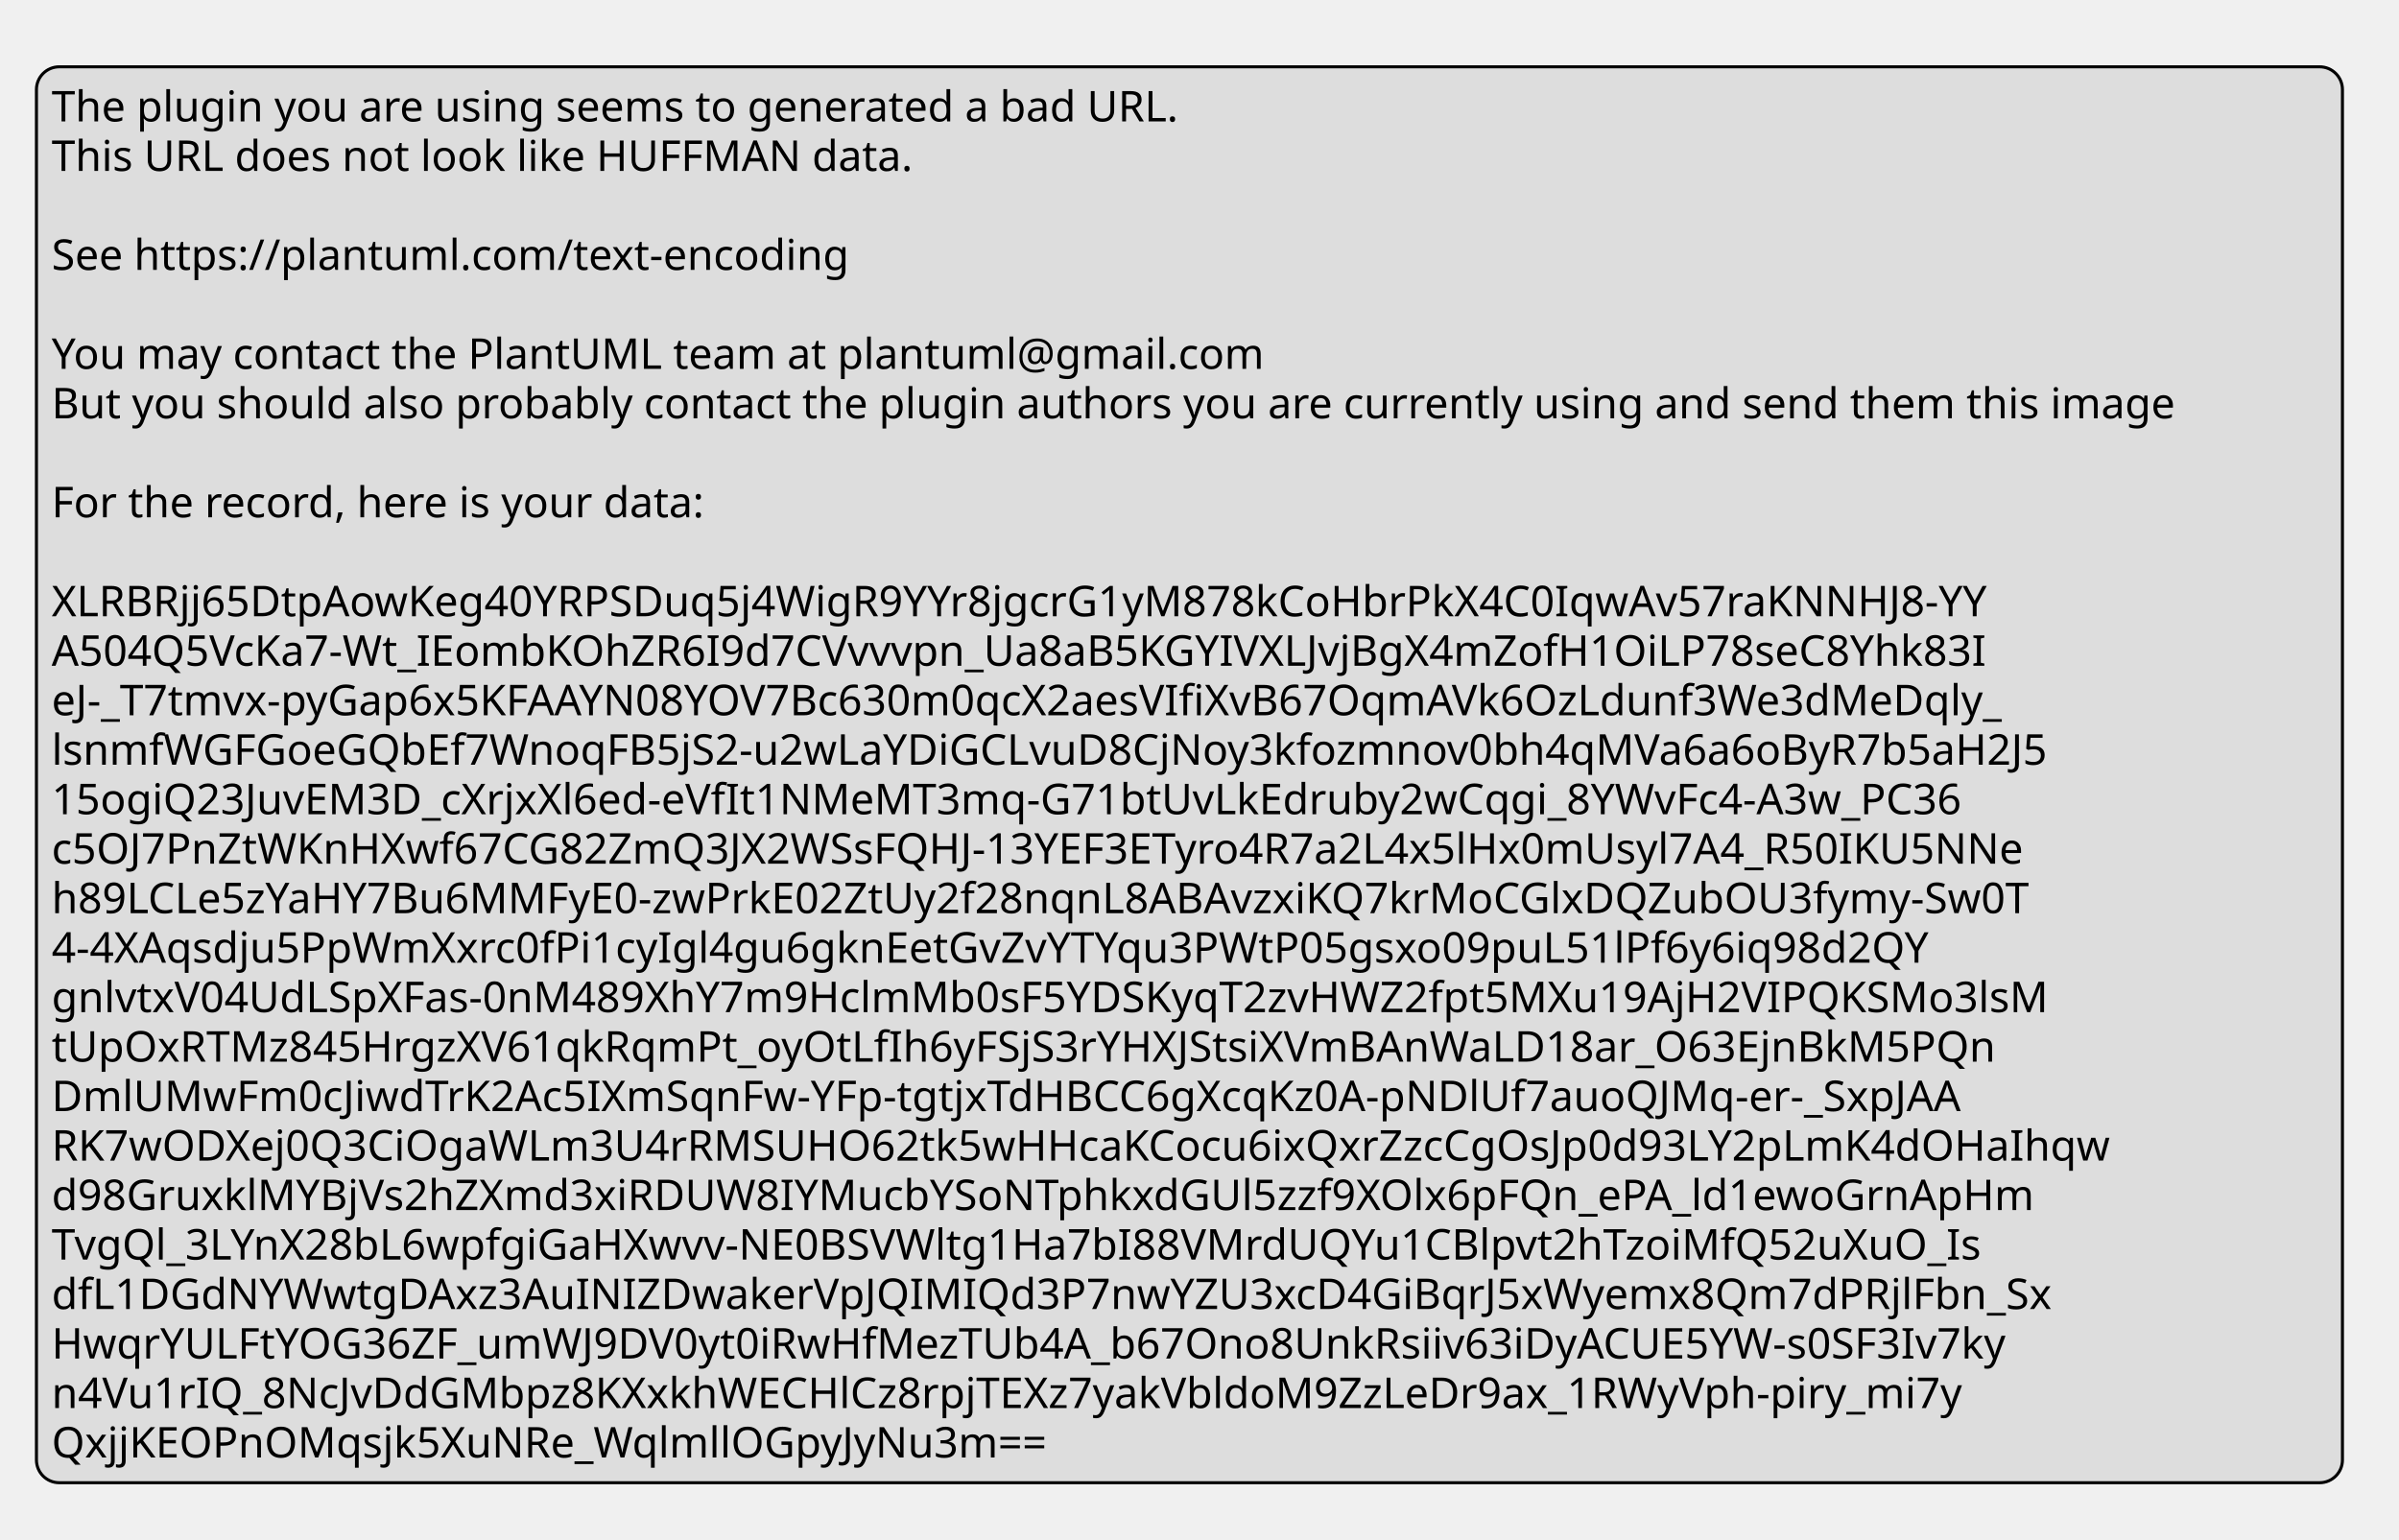
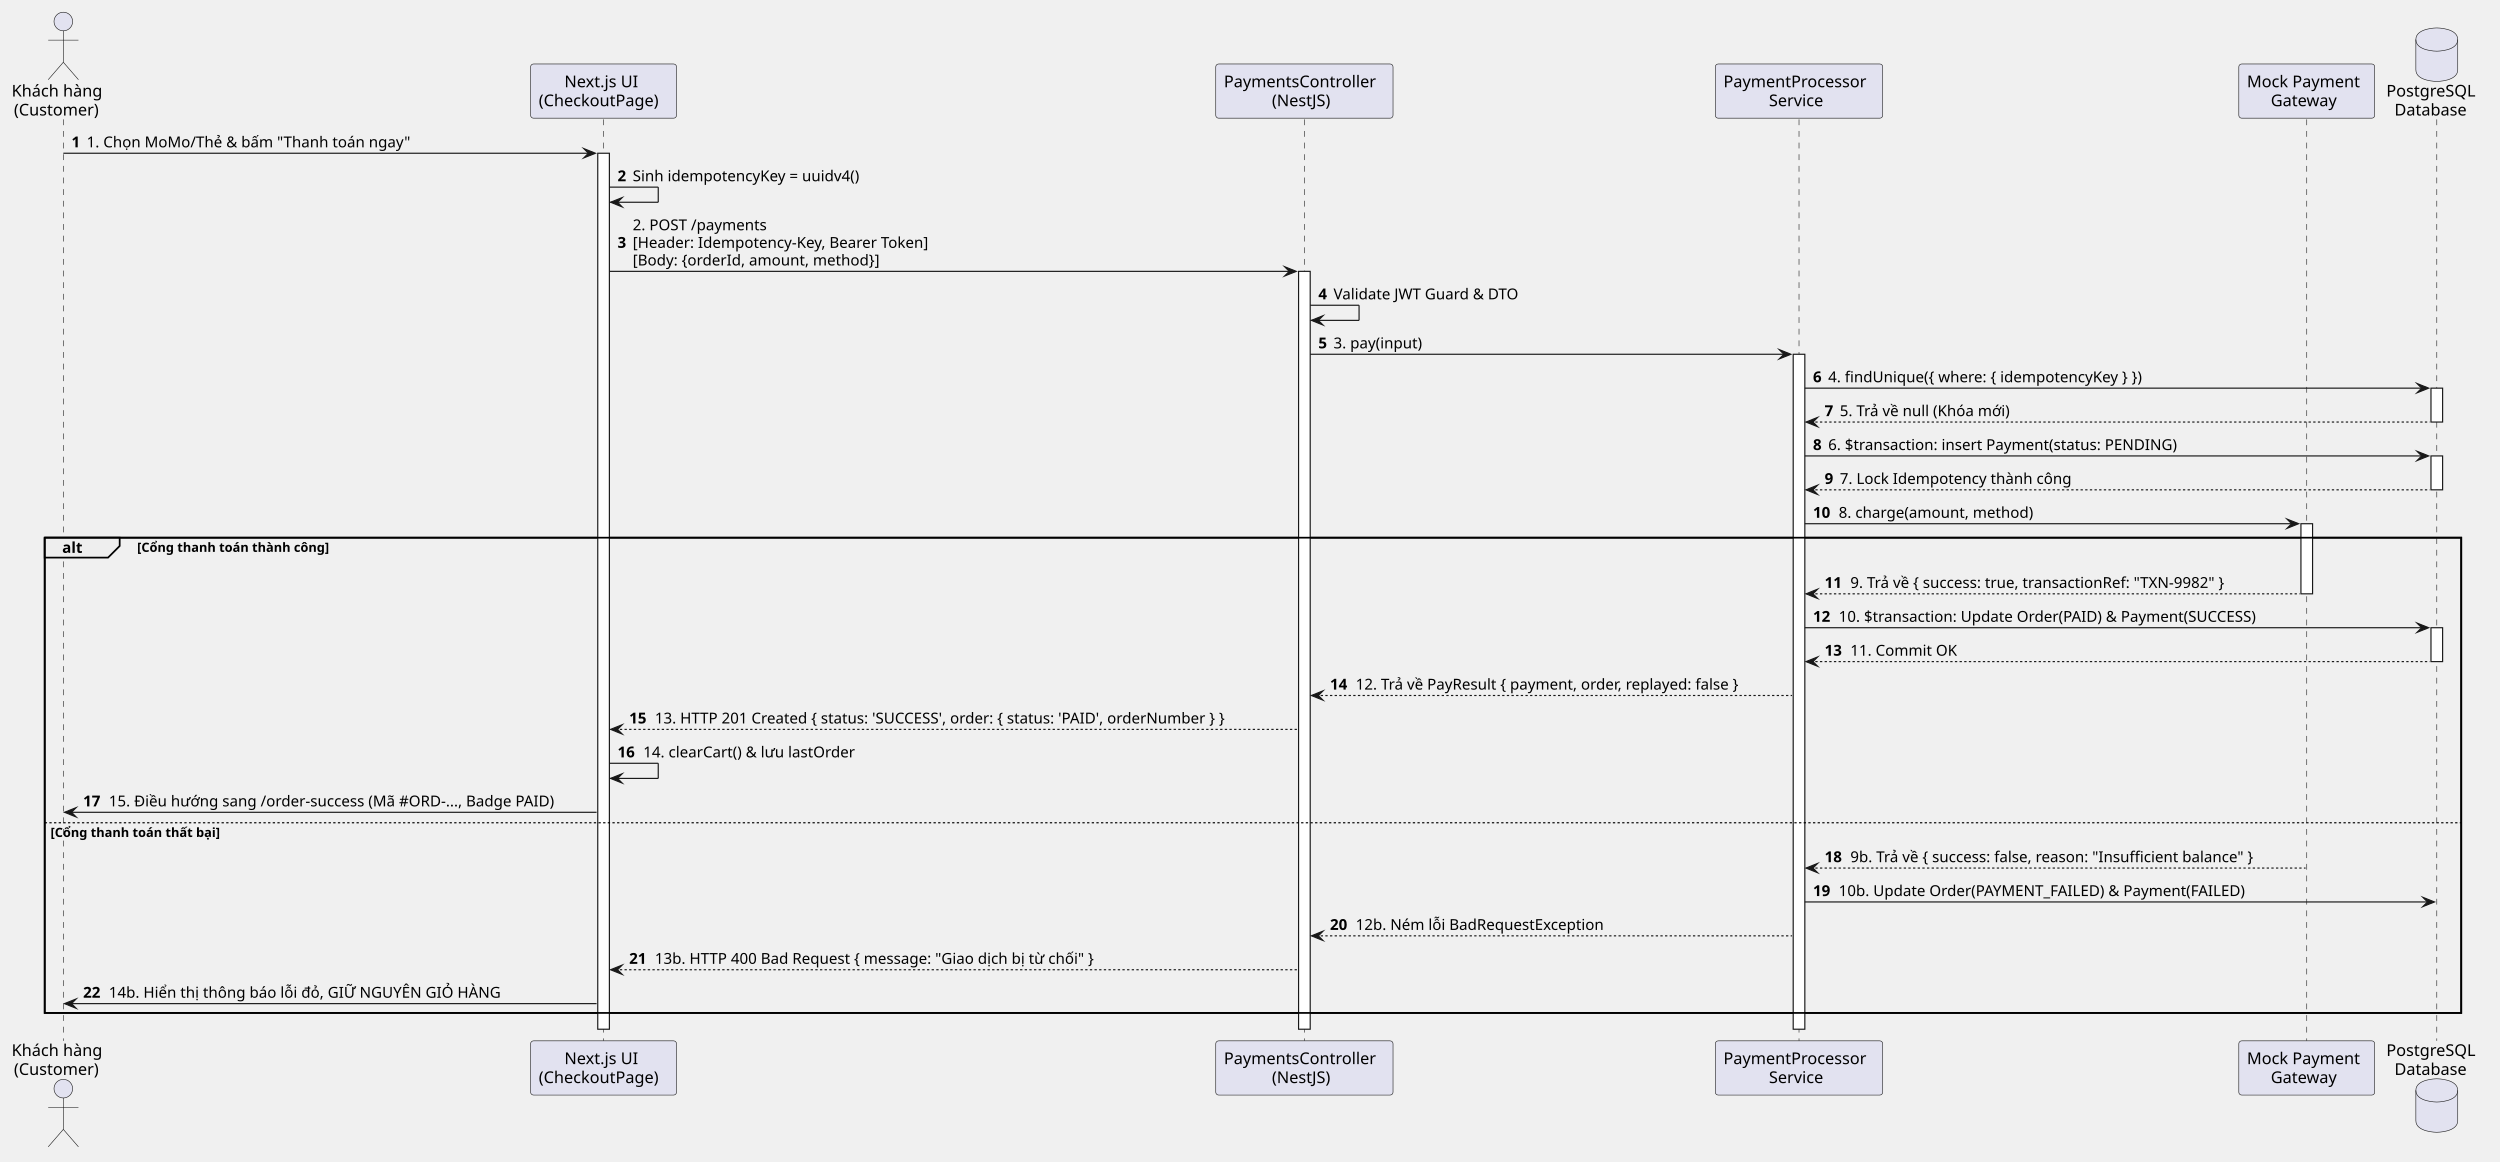
- <svg xmlns="http://www.w3.org/2000/svg" version="1.1" data-diagram-type="CLASS" style="width:790px;height:507px;background:#FFFFFF;" width="790px" height="507px" viewBox="0 0 790 507" zoomAndPan="magnify" preserveAspectRatio="none" contentStyleType="text/css">
+ <svg xmlns="http://www.w3.org/2000/svg" version="1.1" data-diagram-type="SEQUENCE" style="width:2149px;height:998px;background:#FFFFFF;" width="2149px" height="998px" viewBox="0 0 2149 998" zoomAndPan="magnify" preserveAspectRatio="none" contentStyleType="text/css">
  <defs />
  <g font-family="sans-serif" lengthAdjust="spacing">
-     <g class="legend" data-source-line="1">
-       <rect x="12" y="22" width="759.376" height="466.313" fill="#DDD" style="stroke:#000;stroke-width:1;" rx="7.5" ry="7.5" />
-       <text x="17" y="39.995" fill="#000" font-size="14" textLength="399.301">The plugin you are using seems to generated a bad URL.</text>
-       <text x="17" y="56.292" fill="#000" font-size="14" textLength="302.442">This URL does not look like HUFFMAN data.</text>
-       <text x="17" y="72.589" fill="#000" font-size="14"> </text>
-       <text x="17" y="88.886" fill="#000" font-size="14" textLength="279.146">See https://plantuml.com/text-encoding</text>
-       <text x="17" y="105.183" fill="#000" font-size="14"> </text>
-       <text x="17" y="121.479" fill="#000" font-size="14" textLength="428.148">You may contact the PlantUML team at plantuml@gmail.com</text>
-       <text x="17" y="137.776" fill="#000" font-size="14" textLength="749.376">But you should also probably contact the plugin authors you are currently using and send them this image</text>
-       <text x="17" y="154.073" fill="#000" font-size="14"> </text>
-       <text x="17" y="170.37" fill="#000" font-size="14" textLength="232.545">For the record, here is your data:</text>
-       <text x="17" y="186.667" fill="#000" font-size="14"> </text>
-       <text x="17" y="202.964" fill="#000" font-size="14" textLength="682.903">XLRBRjj65DtpAowKeg40YRPSDuq5j4WigR9YYr8jgcrG1yM878kCoHbrPkX4C0IqwAv57raKNNHJ8-YY</text>
-       <text x="17" y="219.261" fill="#000" font-size="14" textLength="687.695">A504Q5VcKa7-Wt_IEombKOhZR6I9d7CVvvvpn_Ua8aB5KGYIVXLJvjBgX4mZofH1OiLP78seC8Yhk83I</text>
-       <text x="17" y="235.558" fill="#000" font-size="14" textLength="695.96">eJ-_T7tmvx-pyGap6x5KFAAYN08YOV7Bc630m0qcX2aesVIfiXvB67OqmAVk6OzLdunf3We3dMeDqly_</text>
-       <text x="17" y="251.854" fill="#000" font-size="14" textLength="703.63">lsnmfWGFGoeGQbEf7WnoqFB5jS2-u2wLaYDiGCLvuD8CjNoy3kfozmnov0bh4qMVa6a6oByR7b5aH2J5</text>
-       <text x="17" y="268.151" fill="#000" font-size="14" textLength="675.042">15ogiQ23JuvEM3D_cXrjxXl6ed-eVfIt1NMeMT3mq-G71btUvLkEdruby2wCqgi_8YWvFc4-A3w_PC36</text>
-       <text x="17" y="284.448" fill="#000" font-size="14" textLength="702.311">c5OJ7PnZtWKnHXwf67CG82ZmQ3JX2WSsFQHJ-13YEF3ETyro4R7a2L4x5lHx0mUsyl7A4_R50IKU5NNe</text>
-       <text x="17" y="300.745" fill="#000" font-size="14" textLength="699.392">h89LCLe5zYaHY7Bu6MMFyE0-zwPrkE02ZtUy2f28nqnL8ABAvzxiKQ7krMoCGlxDQZubOU3fymy-Sw0T</text>
-       <text x="17" y="317.042" fill="#000" font-size="14" textLength="666.162">4-4XAqsdju5PpWmXxrc0fPi1cyIgl4gu6gknEetGvZvYTYqu3PWtP05gsxo09puL51lPf6y6iq98d2QY</text>
-       <text x="17" y="333.339" fill="#000" font-size="14" textLength="703.356">gnlvtxV04UdLSpXFas-0nM489XhY7m9HclmMb0sF5YDSKyqT2zvHWZ2fpt5MXu19AjH2VIPQKSMo3lsM</text>
-       <text x="17" y="349.636" fill="#000" font-size="14" textLength="685.542">tUpOxRTMz845HrgzXV61qkRqmPt_oyOtLfIh6yFSjS3rYHXJStsiXVmBAnWaLD18ar_O63EjnBkM5PQn</text>
-       <text x="17" y="365.933" fill="#000" font-size="14" textLength="670.667">DmlUMwFm0cJiwdTrK2Ac5IXmSqnFw-YFp-tgtjxTdHBCC6gXcqKz0A-pNDlUf7auoQJMq-er-_SxpJAA</text>
-       <text x="17" y="382.229" fill="#000" font-size="14" textLength="721.321">RK7wODXej0Q3CiOgaWLm3U4rRMSUHO62tk5wHHcaKCocu6ixQxrZzcCgOsJp0d93LY2pLmK4dOHaIhqw</text>
-       <text x="17" y="398.526" fill="#000" font-size="14" textLength="695.816">d98GruxklMYBjVs2hZXmd3xiRDUW8IYMucbYSoNTphkxdGUl5zzf9XOlx6pFQn_ePA_ld1ewoGrnApHm</text>
-       <text x="17" y="414.823" fill="#000" font-size="14" textLength="680.162">TvgQl_3LYnX28bL6wpfgiGaHXwvv-NE0BSVWltg1Ha7bI88VMrdUQYu1CBlpvt2hTzoiMfQ52uXuO_Is</text>
-       <text x="17" y="431.12" fill="#000" font-size="14" textLength="698.353">dfL1DGdNYWwtgDAxz3AuINIZDwakerVpJQIMIQd3P7nwYZU3xcD4GiBqrJ5xWyemx8Qm7dPRjlFbn_Sx</text>
-       <text x="17" y="447.417" fill="#000" font-size="14" textLength="692.419">HwqrYULFtYOG36ZF_umWJ9DV0yt0iRwHfMezTUb4A_b67Ono8UnkRsiiv63iDyACUE5YW-s0SF3Iv7ky</text>
-       <text x="17" y="463.714" fill="#000" font-size="14" textLength="677.995">n4Vu1rIQ_8NcJvDdGMbpz8KXxkhWECHlCz8rpjTEXz7yakVbldoM9ZzLeDr9ax_1RWyVph-piry_mi7y</text>
-       <text x="17" y="480.011" fill="#000" font-size="14" textLength="352.748">QxjjKEOPnOMqsjk5XuNRe_WqlmllOGpyJyNu3m==</text>
+     <rect x="38.433" y="462.188" width="2077.239" height="408.531" fill="none" style="stroke:#000;stroke-width:1.5;" />
+     <g>
+       <rect x="50.933" y="102.594" width="8" height="792.125" fill="#000" fill-opacity="0" />
+       <line x1="54.433" y1="102.594" x2="54.433" y2="894.719" style="stroke:#181818;stroke-width:0.5;stroke-dasharray:5,5;" />
    </g>
+     <g>
+       <rect x="515.326" y="102.594" width="8" height="792.125" fill="#000" fill-opacity="0" />
+       <line x1="518.826" y1="102.594" x2="518.826" y2="894.719" style="stroke:#181818;stroke-width:0.5;stroke-dasharray:5,5;" />
+     </g>
+     <g>
+       <rect x="513.826" y="131.727" width="10" height="752.992" fill="#FFF" style="stroke:#181818;stroke-width:1;" />
+     </g>
+     <g>
+       <rect x="1117.753" y="102.594" width="8" height="792.125" fill="#000" fill-opacity="0" />
+       <line x1="1121.253" y1="102.594" x2="1121.253" y2="894.719" style="stroke:#181818;stroke-width:0.5;stroke-dasharray:5,5;" />
+     </g>
+     <g>
+       <rect x="1116.253" y="233.258" width="10" height="651.461" fill="#FFF" style="stroke:#181818;stroke-width:1;" />
+     </g>
+     <g>
+       <rect x="1542.935" y="102.594" width="8" height="792.125" fill="#000" fill-opacity="0" />
+       <line x1="1546.435" y1="102.594" x2="1546.435" y2="894.719" style="stroke:#181818;stroke-width:0.5;stroke-dasharray:5,5;" />
+     </g>
+     <g>
+       <rect x="1541.435" y="304.523" width="10" height="580.195" fill="#FFF" style="stroke:#181818;stroke-width:1;" />
+     </g>
+     <g>
+       <rect x="1979.385" y="102.594" width="8" height="792.125" fill="#000" fill-opacity="0" />
+       <line x1="1982.885" y1="102.594" x2="1982.885" y2="894.719" style="stroke:#181818;stroke-width:0.5;stroke-dasharray:5,5;" />
+     </g>
+     <g>
+       <rect x="1977.885" y="450.188" width="10" height="60.266" fill="#FFF" style="stroke:#181818;stroke-width:1;" />
+     </g>
+     <g>
+       <rect x="2091.171" y="102.594" width="8" height="792.125" fill="#000" fill-opacity="0" />
+       <line x1="2094.671" y1="102.594" x2="2094.671" y2="894.719" style="stroke:#181818;stroke-width:0.5;stroke-dasharray:5,5;" />
+     </g>
+     <g>
+       <rect x="2089.671" y="333.656" width="10" height="29.133" fill="#FFF" style="stroke:#181818;stroke-width:1;" />
+     </g>
+     <g>
+       <rect x="2089.671" y="391.922" width="10" height="29.133" fill="#FFF" style="stroke:#181818;stroke-width:1;" />
+     </g>
+     <g>
+       <rect x="2089.671" y="539.586" width="10" height="29.133" fill="#FFF" style="stroke:#181818;stroke-width:1;" />
+     </g>
+     <text x="10" y="82.995" fill="#000" font-size="14" textLength="82.865">Khách hàng</text>
+     <text x="11.969" y="99.292" fill="#000" font-size="14" textLength="78.928">(Customer)</text>
+     <ellipse cx="54.433" cy="18.5" rx="8" ry="8" fill="#E2E2F0" style="stroke:#181818;stroke-width:0.5;" />
+     <path d="M54.433,26.5 L54.433,53.5 M41.433,34.5 L67.433,34.5 M54.433,53.5 L41.433,68.5 M54.433,53.5 L67.433,68.5" style="stroke:#181818;stroke-width:0.5;" fill="none" />
+     <rect x="456.106" y="55" width="125.439" height="46.594" fill="#E2E2F0" style="stroke:#181818;stroke-width:0.5;" rx="2.5" ry="2.5" />
+     <text x="485.166" y="74.995" fill="#000" font-size="14" textLength="67.32">Next.js UI</text>
+     <text x="463.106" y="91.292" fill="#000" font-size="14" textLength="111.439">(CheckoutPage)</text>
+     <rect x="1045.06" y="55" width="152.387" height="46.594" fill="#E2E2F0" style="stroke:#181818;stroke-width:0.5;" rx="2.5" ry="2.5" />
+     <text x="1052.06" y="74.995" fill="#000" font-size="14" textLength="138.387">PaymentsController</text>
+     <text x="1093.349" y="91.292" fill="#000" font-size="14" textLength="55.809">(NestJS)</text>
+     <rect x="1474.483" y="55" width="143.903" height="46.594" fill="#E2E2F0" style="stroke:#181818;stroke-width:0.5;" rx="2.5" ry="2.5" />
+     <text x="1481.483" y="74.995" fill="#000" font-size="14" textLength="129.903">PaymentProcessor</text>
+     <text x="1520.564" y="91.292" fill="#000" font-size="14" textLength="51.741">Service</text>
+     <rect x="1924.476" y="55" width="116.819" height="46.594" fill="#E2E2F0" style="stroke:#181818;stroke-width:0.5;" rx="2.5" ry="2.5" />
+     <text x="1931.476" y="74.995" fill="#000" font-size="14" textLength="102.819">Mock Payment</text>
+     <text x="1951.963" y="91.292" fill="#000" font-size="14" textLength="61.845">Gateway</text>
+     <text x="2051.295" y="82.995" fill="#000" font-size="14" textLength="80.753">PostgreSQL</text>
+     <text x="2058.271" y="99.292" fill="#000" font-size="14" textLength="66.801">Database</text>
+     <path d="M2076.671,34 C2076.671,24 2094.671,24 2094.671,24 C2094.671,24 2112.671,24 2112.671,34 L2112.671,60 C2112.671,70 2094.671,70 2094.671,70 C2094.671,70 2076.671,70 2076.671,60 L2076.671,34" style="stroke:#181818;stroke-width:0.5;" fill="#E2E2F0" />
+     <path d="M2076.671,34 C2076.671,44 2094.671,44 2094.671,44 C2094.671,44 2112.671,44 2112.671,34" style="stroke:#181818;stroke-width:0.5;" fill="none" />
+     <text x="10" y="907.714" fill="#000" font-size="14" textLength="82.865">Khách hàng</text>
+     <text x="11.969" y="924.011" fill="#000" font-size="14" textLength="78.928">(Customer)</text>
+     <ellipse cx="54.433" cy="935.813" rx="8" ry="8" fill="#E2E2F0" style="stroke:#181818;stroke-width:0.5;" />
+     <path d="M54.433,943.813 L54.433,970.813 M41.433,951.813 L67.433,951.813 M54.433,970.813 L41.433,985.813 M54.433,970.813 L67.433,985.813" style="stroke:#181818;stroke-width:0.5;" fill="none" />
+     <rect x="456.106" y="894.719" width="125.439" height="46.594" fill="#E2E2F0" style="stroke:#181818;stroke-width:0.5;" rx="2.5" ry="2.5" />
+     <text x="485.166" y="914.714" fill="#000" font-size="14" textLength="67.32">Next.js UI</text>
+     <text x="463.106" y="931.011" fill="#000" font-size="14" textLength="111.439">(CheckoutPage)</text>
+     <rect x="1045.06" y="894.719" width="152.387" height="46.594" fill="#E2E2F0" style="stroke:#181818;stroke-width:0.5;" rx="2.5" ry="2.5" />
+     <text x="1052.06" y="914.714" fill="#000" font-size="14" textLength="138.387">PaymentsController</text>
+     <text x="1093.349" y="931.011" fill="#000" font-size="14" textLength="55.809">(NestJS)</text>
+     <rect x="1474.483" y="894.719" width="143.903" height="46.594" fill="#E2E2F0" style="stroke:#181818;stroke-width:0.5;" rx="2.5" ry="2.5" />
+     <text x="1481.483" y="914.714" fill="#000" font-size="14" textLength="129.903">PaymentProcessor</text>
+     <text x="1520.564" y="931.011" fill="#000" font-size="14" textLength="51.741">Service</text>
+     <rect x="1924.476" y="894.719" width="116.819" height="46.594" fill="#E2E2F0" style="stroke:#181818;stroke-width:0.5;" rx="2.5" ry="2.5" />
+     <text x="1931.476" y="914.714" fill="#000" font-size="14" textLength="102.819">Mock Payment</text>
+     <text x="1951.963" y="931.011" fill="#000" font-size="14" textLength="61.845">Gateway</text>
+     <text x="2051.295" y="907.714" fill="#000" font-size="14" textLength="80.753">PostgreSQL</text>
+     <text x="2058.271" y="924.011" fill="#000" font-size="14" textLength="66.801">Database</text>
+     <path d="M2076.671,937.313 C2076.671,927.313 2094.671,927.313 2094.671,927.313 C2094.671,927.313 2112.671,927.313 2112.671,937.313 L2112.671,963.313 C2112.671,973.313 2094.671,973.313 2094.671,973.313 C2094.671,973.313 2076.671,973.313 2076.671,963.313 L2076.671,937.313" style="stroke:#181818;stroke-width:0.5;" fill="#E2E2F0" />
+     <path d="M2076.671,937.313 C2076.671,947.313 2094.671,947.313 2094.671,947.313 C2094.671,947.313 2112.671,947.313 2112.671,937.313" style="stroke:#181818;stroke-width:0.5;" fill="none" />
+     <polygon points="501.826,127.727,511.826,131.727,501.826,135.727,505.826,131.727" fill="#181818" style="stroke:#181818;stroke-width:1;stroke-linejoin:miter;stroke-miterlimit:10;" />
+     <line x1="54.433" y1="131.727" x2="507.826" y2="131.727" style="stroke:#181818;stroke-width:1;" />
+     <text x="61.433" y="126.661" fill="#000" font-size="13" font-weight="700">1</text>
+     <text x="74.478" y="126.661" fill="#000" font-size="13" textLength="294.747">1. Chọn MoMo/Thẻ &amp; bấm "Thanh toán ngay"</text>
+     <line x1="523.826" y1="160.859" x2="565.826" y2="160.859" style="stroke:#181818;stroke-width:1;" />
+     <line x1="565.826" y1="160.859" x2="565.826" y2="173.859" style="stroke:#181818;stroke-width:1;" />
+     <line x1="524.826" y1="173.859" x2="565.826" y2="173.859" style="stroke:#181818;stroke-width:1;" />
+     <polygon points="534.826,169.859,524.826,173.859,534.826,177.859,530.826,173.859" fill="#181818" style="stroke:#181818;stroke-width:1;stroke-linejoin:miter;stroke-miterlimit:10;" />
+     <text x="530.826" y="155.793" fill="#000" font-size="13" font-weight="700">2</text>
+     <text x="543.871" y="155.793" fill="#000" font-size="13" textLength="215.205">Sinh idempotencyKey = uuidv4()</text>
+     <polygon points="1104.253,229.258,1114.253,233.258,1104.253,237.258,1108.253,233.258" fill="#181818" style="stroke:#181818;stroke-width:1;stroke-linejoin:miter;stroke-miterlimit:10;" />
+     <line x1="523.826" y1="233.258" x2="1110.253" y2="233.258" style="stroke:#181818;stroke-width:1;" />
+     <text x="530.826" y="213.059" fill="#000" font-size="13" font-weight="700">3</text>
+     <text x="543.871" y="197.926" fill="#000" font-size="13" textLength="123.995">2. POST /payments</text>
+     <text x="543.871" y="213.059" fill="#000" font-size="13" textLength="275.653">[Header: Idempotency-Key, Bearer Token]</text>
+     <text x="543.871" y="228.192" fill="#000" font-size="13" textLength="231.886">[Body: {orderId, amount, method}]</text>
+     <line x1="1126.253" y1="262.391" x2="1168.253" y2="262.391" style="stroke:#181818;stroke-width:1;" />
+     <line x1="1168.253" y1="262.391" x2="1168.253" y2="275.391" style="stroke:#181818;stroke-width:1;" />
+     <line x1="1127.253" y1="275.391" x2="1168.253" y2="275.391" style="stroke:#181818;stroke-width:1;" />
+     <polygon points="1137.253,271.391,1127.253,275.391,1137.253,279.391,1133.253,275.391" fill="#181818" style="stroke:#181818;stroke-width:1;stroke-linejoin:miter;stroke-miterlimit:10;" />
+     <text x="1133.253" y="257.325" fill="#000" font-size="13" font-weight="700">4</text>
+     <text x="1146.298" y="257.325" fill="#000" font-size="13" textLength="172.751">Validate JWT Guard &amp; DTO</text>
+     <polygon points="1529.435,300.523,1539.435,304.523,1529.435,308.523,1533.435,304.523" fill="#181818" style="stroke:#181818;stroke-width:1;stroke-linejoin:miter;stroke-miterlimit:10;" />
+     <line x1="1126.253" y1="304.523" x2="1535.435" y2="304.523" style="stroke:#181818;stroke-width:1;" />
+     <text x="1133.253" y="299.458" fill="#000" font-size="13" font-weight="700">5</text>
+     <text x="1146.298" y="299.458" fill="#000" font-size="13" textLength="84.03">3. pay(input)</text>
+     <polygon points="2077.671,329.656,2087.671,333.656,2077.671,337.656,2081.671,333.656" fill="#181818" style="stroke:#181818;stroke-width:1;stroke-linejoin:miter;stroke-miterlimit:10;" />
+     <line x1="1551.435" y1="333.656" x2="2083.671" y2="333.656" style="stroke:#181818;stroke-width:1;" />
+     <text x="1558.435" y="328.59" fill="#000" font-size="13" font-weight="700">6</text>
+     <text x="1571.48" y="328.59" fill="#000" font-size="13" textLength="304.675">4. findUnique({ where: { idempotencyKey } })</text>
+     <polygon points="1562.435,358.789,1552.435,362.789,1562.435,366.789,1558.435,362.789" fill="#181818" style="stroke:#181818;stroke-width:1;stroke-linejoin:miter;stroke-miterlimit:10;" />
+     <line x1="1556.435" y1="362.789" x2="2088.671" y2="362.789" style="stroke:#181818;stroke-width:1;stroke-dasharray:2,2;" />
+     <text x="1568.435" y="357.723" fill="#000" font-size="13" font-weight="700">7</text>
+     <text x="1581.48" y="357.723" fill="#000" font-size="13" textLength="160.767">5. Trả về null (Khóa mới)</text>
+     <polygon points="2077.671,387.922,2087.671,391.922,2077.671,395.922,2081.671,391.922" fill="#181818" style="stroke:#181818;stroke-width:1;stroke-linejoin:miter;stroke-miterlimit:10;" />
+     <line x1="1551.435" y1="391.922" x2="2083.671" y2="391.922" style="stroke:#181818;stroke-width:1;" />
+     <text x="1558.435" y="386.856" fill="#000" font-size="13" font-weight="700">8</text>
+     <text x="1571.48" y="386.856" fill="#000" font-size="13" textLength="323.47">6. $transaction: insert Payment(status: PENDING)</text>
+     <polygon points="1562.435,417.055,1552.435,421.055,1562.435,425.055,1558.435,421.055" fill="#181818" style="stroke:#181818;stroke-width:1;stroke-linejoin:miter;stroke-miterlimit:10;" />
+     <line x1="1556.435" y1="421.055" x2="2088.671" y2="421.055" style="stroke:#181818;stroke-width:1;stroke-dasharray:2,2;" />
+     <text x="1568.435" y="415.989" fill="#000" font-size="13" font-weight="700">9</text>
+     <text x="1581.48" y="415.989" fill="#000" font-size="13" textLength="213.307">7. Lock Idempotency thành công</text>
+     <polygon points="1965.885,446.188,1975.885,450.188,1965.885,454.188,1969.885,450.188" fill="#181818" style="stroke:#181818;stroke-width:1;stroke-linejoin:miter;stroke-miterlimit:10;" />
+     <line x1="1551.435" y1="450.188" x2="1971.885" y2="450.188" style="stroke:#181818;stroke-width:1;" />
+     <text x="1558.435" y="445.122" fill="#000" font-size="13" textLength="18.091" font-weight="700">10</text>
+     <text x="1580.525" y="445.122" fill="#000" font-size="13" textLength="180.254">8. charge(amount, method)</text>
+     <path d="M38.433,462.188 L102.875,462.188 L102.875,469.32 L92.875,479.32 L38.433,479.32 L38.433,462.188" style="stroke:#000;stroke-width:1.5;" fill="#EEE" />
+     <rect x="38.433" y="462.188" width="2077.239" height="408.531" fill="none" style="stroke:#000;stroke-width:1.5;" />
+     <text x="53.433" y="475.254" fill="#000" font-size="13" textLength="19.443" font-weight="700">alt</text>
+     <text x="117.875" y="474.398" fill="#000" font-size="11" textLength="186.909" font-weight="700">[Cổng thanh toán thành công]</text>
+     <polygon points="1562.435,506.453,1552.435,510.453,1562.435,514.453,1558.435,510.453" fill="#181818" style="stroke:#181818;stroke-width:1;stroke-linejoin:miter;stroke-miterlimit:10;" />
+     <line x1="1556.435" y1="510.453" x2="1976.885" y2="510.453" style="stroke:#181818;stroke-width:1;stroke-dasharray:2,2;" />
+     <text x="1568.435" y="505.387" fill="#000" font-size="13" textLength="18.091" font-weight="700">11</text>
+     <text x="1590.525" y="505.387" fill="#000" font-size="13" textLength="360.718">9. Trả về { success: true, transactionRef: "TXN-9982" }</text>
+     <polygon points="2077.671,535.586,2087.671,539.586,2077.671,543.586,2081.671,539.586" fill="#181818" style="stroke:#181818;stroke-width:1;stroke-linejoin:miter;stroke-miterlimit:10;" />
+     <line x1="1551.435" y1="539.586" x2="2083.671" y2="539.586" style="stroke:#181818;stroke-width:1;" />
+     <text x="1558.435" y="534.52" fill="#000" font-size="13" textLength="18.091" font-weight="700">12</text>
+     <text x="1580.525" y="534.52" fill="#000" font-size="13" textLength="390.813">10. $transaction: Update Order(PAID) &amp; Payment(SUCCESS)</text>
+     <polygon points="1562.435,564.719,1552.435,568.719,1562.435,572.719,1558.435,568.719" fill="#181818" style="stroke:#181818;stroke-width:1;stroke-linejoin:miter;stroke-miterlimit:10;" />
+     <line x1="1556.435" y1="568.719" x2="2088.671" y2="568.719" style="stroke:#181818;stroke-width:1;stroke-dasharray:2,2;" />
+     <text x="1568.435" y="563.653" fill="#000" font-size="13" textLength="18.091" font-weight="700">13</text>
+     <text x="1590.525" y="563.653" fill="#000" font-size="13" textLength="98.763">11. Commit OK</text>
+     <polygon points="1137.253,593.852,1127.253,597.852,1137.253,601.852,1133.253,597.852" fill="#181818" style="stroke:#181818;stroke-width:1;stroke-linejoin:miter;stroke-miterlimit:10;" />
+     <line x1="1131.253" y1="597.852" x2="1540.435" y2="597.852" style="stroke:#181818;stroke-width:1;stroke-dasharray:2,2;" />
+     <text x="1143.253" y="592.786" fill="#000" font-size="13" textLength="18.091" font-weight="700">14</text>
+     <text x="1165.344" y="592.786" fill="#000" font-size="13" textLength="369.091">12. Trả về PayResult { payment, order, replayed: false }</text>
+     <polygon points="534.826,622.984,524.826,626.984,534.826,630.984,530.826,626.984" fill="#181818" style="stroke:#181818;stroke-width:1;stroke-linejoin:miter;stroke-miterlimit:10;" />
+     <line x1="528.826" y1="626.984" x2="1115.253" y2="626.984" style="stroke:#181818;stroke-width:1;stroke-dasharray:2,2;" />
+     <text x="540.826" y="621.918" fill="#000" font-size="13" textLength="18.091" font-weight="700">15</text>
+     <text x="562.917" y="621.918" fill="#000" font-size="13" textLength="546.336">13. HTTP 201 Created { status: 'SUCCESS', order: { status: 'PAID', orderNumber } }</text>
+     <line x1="523.826" y1="656.117" x2="565.826" y2="656.117" style="stroke:#181818;stroke-width:1;" />
+     <line x1="565.826" y1="656.117" x2="565.826" y2="669.117" style="stroke:#181818;stroke-width:1;" />
+     <line x1="524.826" y1="669.117" x2="565.826" y2="669.117" style="stroke:#181818;stroke-width:1;" />
+     <polygon points="534.826,665.117,524.826,669.117,534.826,673.117,530.826,669.117" fill="#181818" style="stroke:#181818;stroke-width:1;stroke-linejoin:miter;stroke-miterlimit:10;" />
+     <text x="530.826" y="651.051" fill="#000" font-size="13" textLength="18.091" font-weight="700">16</text>
+     <text x="552.917" y="651.051" fill="#000" font-size="13" textLength="197.749">14. clearCart() &amp; lưu lastOrder</text>
+     <polygon points="65.433,694.25,55.433,698.25,65.433,702.25,61.433,698.25" fill="#181818" style="stroke:#181818;stroke-width:1;stroke-linejoin:miter;stroke-miterlimit:10;" />
+     <line x1="59.433" y1="698.25" x2="512.826" y2="698.25" style="stroke:#181818;stroke-width:1;" />
+     <text x="71.433" y="693.184" fill="#000" font-size="13" textLength="18.091" font-weight="700">17</text>
+     <text x="93.523" y="693.184" fill="#000" font-size="13" textLength="413.302">15. Điều hướng sang /order-success (Mã #ORD-..., Badge PAID)</text>
+     <line x1="38.433" y1="707.25" x2="2115.671" y2="707.25" style="stroke:#000;stroke-width:1;stroke-dasharray:2,2;" />
+     <text x="43.433" y="719.46" fill="#000" font-size="11" textLength="165.79" font-weight="700">[Cổng thanh toán thất bại]</text>
+     <polygon points="1562.435,742.188,1552.435,746.188,1562.435,750.188,1558.435,746.188" fill="#181818" style="stroke:#181818;stroke-width:1;stroke-linejoin:miter;stroke-miterlimit:10;" />
+     <line x1="1556.435" y1="746.188" x2="1981.885" y2="746.188" style="stroke:#181818;stroke-width:1;stroke-dasharray:2,2;" />
+     <text x="1568.435" y="741.122" fill="#000" font-size="13" textLength="18.091" font-weight="700">18</text>
+     <text x="1590.525" y="741.122" fill="#000" font-size="13" textLength="385.36">9b. Trả về { success: false, reason: "Insufficient balance" }</text>
+     <polygon points="2082.671,771.32,2092.671,775.32,2082.671,779.32,2086.671,775.32" fill="#181818" style="stroke:#181818;stroke-width:1;stroke-linejoin:miter;stroke-miterlimit:10;" />
+     <line x1="1551.435" y1="775.32" x2="2088.671" y2="775.32" style="stroke:#181818;stroke-width:1;" />
+     <text x="1558.435" y="770.254" fill="#000" font-size="13" textLength="18.091" font-weight="700">19</text>
+     <text x="1580.525" y="770.254" fill="#000" font-size="13" textLength="377.241">10b. Update Order(PAYMENT_FAILED) &amp; Payment(FAILED)</text>
+     <polygon points="1137.253,800.453,1127.253,804.453,1137.253,808.453,1133.253,804.453" fill="#181818" style="stroke:#181818;stroke-width:1;stroke-linejoin:miter;stroke-miterlimit:10;" />
+     <line x1="1131.253" y1="804.453" x2="1540.435" y2="804.453" style="stroke:#181818;stroke-width:1;stroke-dasharray:2,2;" />
+     <text x="1143.253" y="799.387" fill="#000" font-size="13" textLength="18.091" font-weight="700">20</text>
+     <text x="1165.344" y="799.387" fill="#000" font-size="13" textLength="229.62">12b. Ném lỗi BadRequestException</text>
+     <polygon points="534.826,829.586,524.826,833.586,534.826,837.586,530.826,833.586" fill="#181818" style="stroke:#181818;stroke-width:1;stroke-linejoin:miter;stroke-miterlimit:10;" />
+     <line x1="528.826" y1="833.586" x2="1115.253" y2="833.586" style="stroke:#181818;stroke-width:1;stroke-dasharray:2,2;" />
+     <text x="540.826" y="828.52" fill="#000" font-size="13" textLength="18.091" font-weight="700">21</text>
+     <text x="562.917" y="828.52" fill="#000" font-size="13" textLength="415.664">13b. HTTP 400 Bad Request { message: "Giao dịch bị từ chối" }</text>
+     <polygon points="65.433,858.719,55.433,862.719,65.433,866.719,61.433,862.719" fill="#181818" style="stroke:#181818;stroke-width:1;stroke-linejoin:miter;stroke-miterlimit:10;" />
+     <line x1="59.433" y1="862.719" x2="512.826" y2="862.719" style="stroke:#181818;stroke-width:1;" />
+     <text x="71.433" y="857.653" fill="#000" font-size="13" textLength="18.091" font-weight="700">22</text>
+     <text x="93.523" y="857.653" fill="#000" font-size="13" textLength="357.151">14b. Hiển thị thông báo lỗi đỏ, GIỮ NGUYÊN GIỎ HÀNG</text>
  </g>
</svg>
